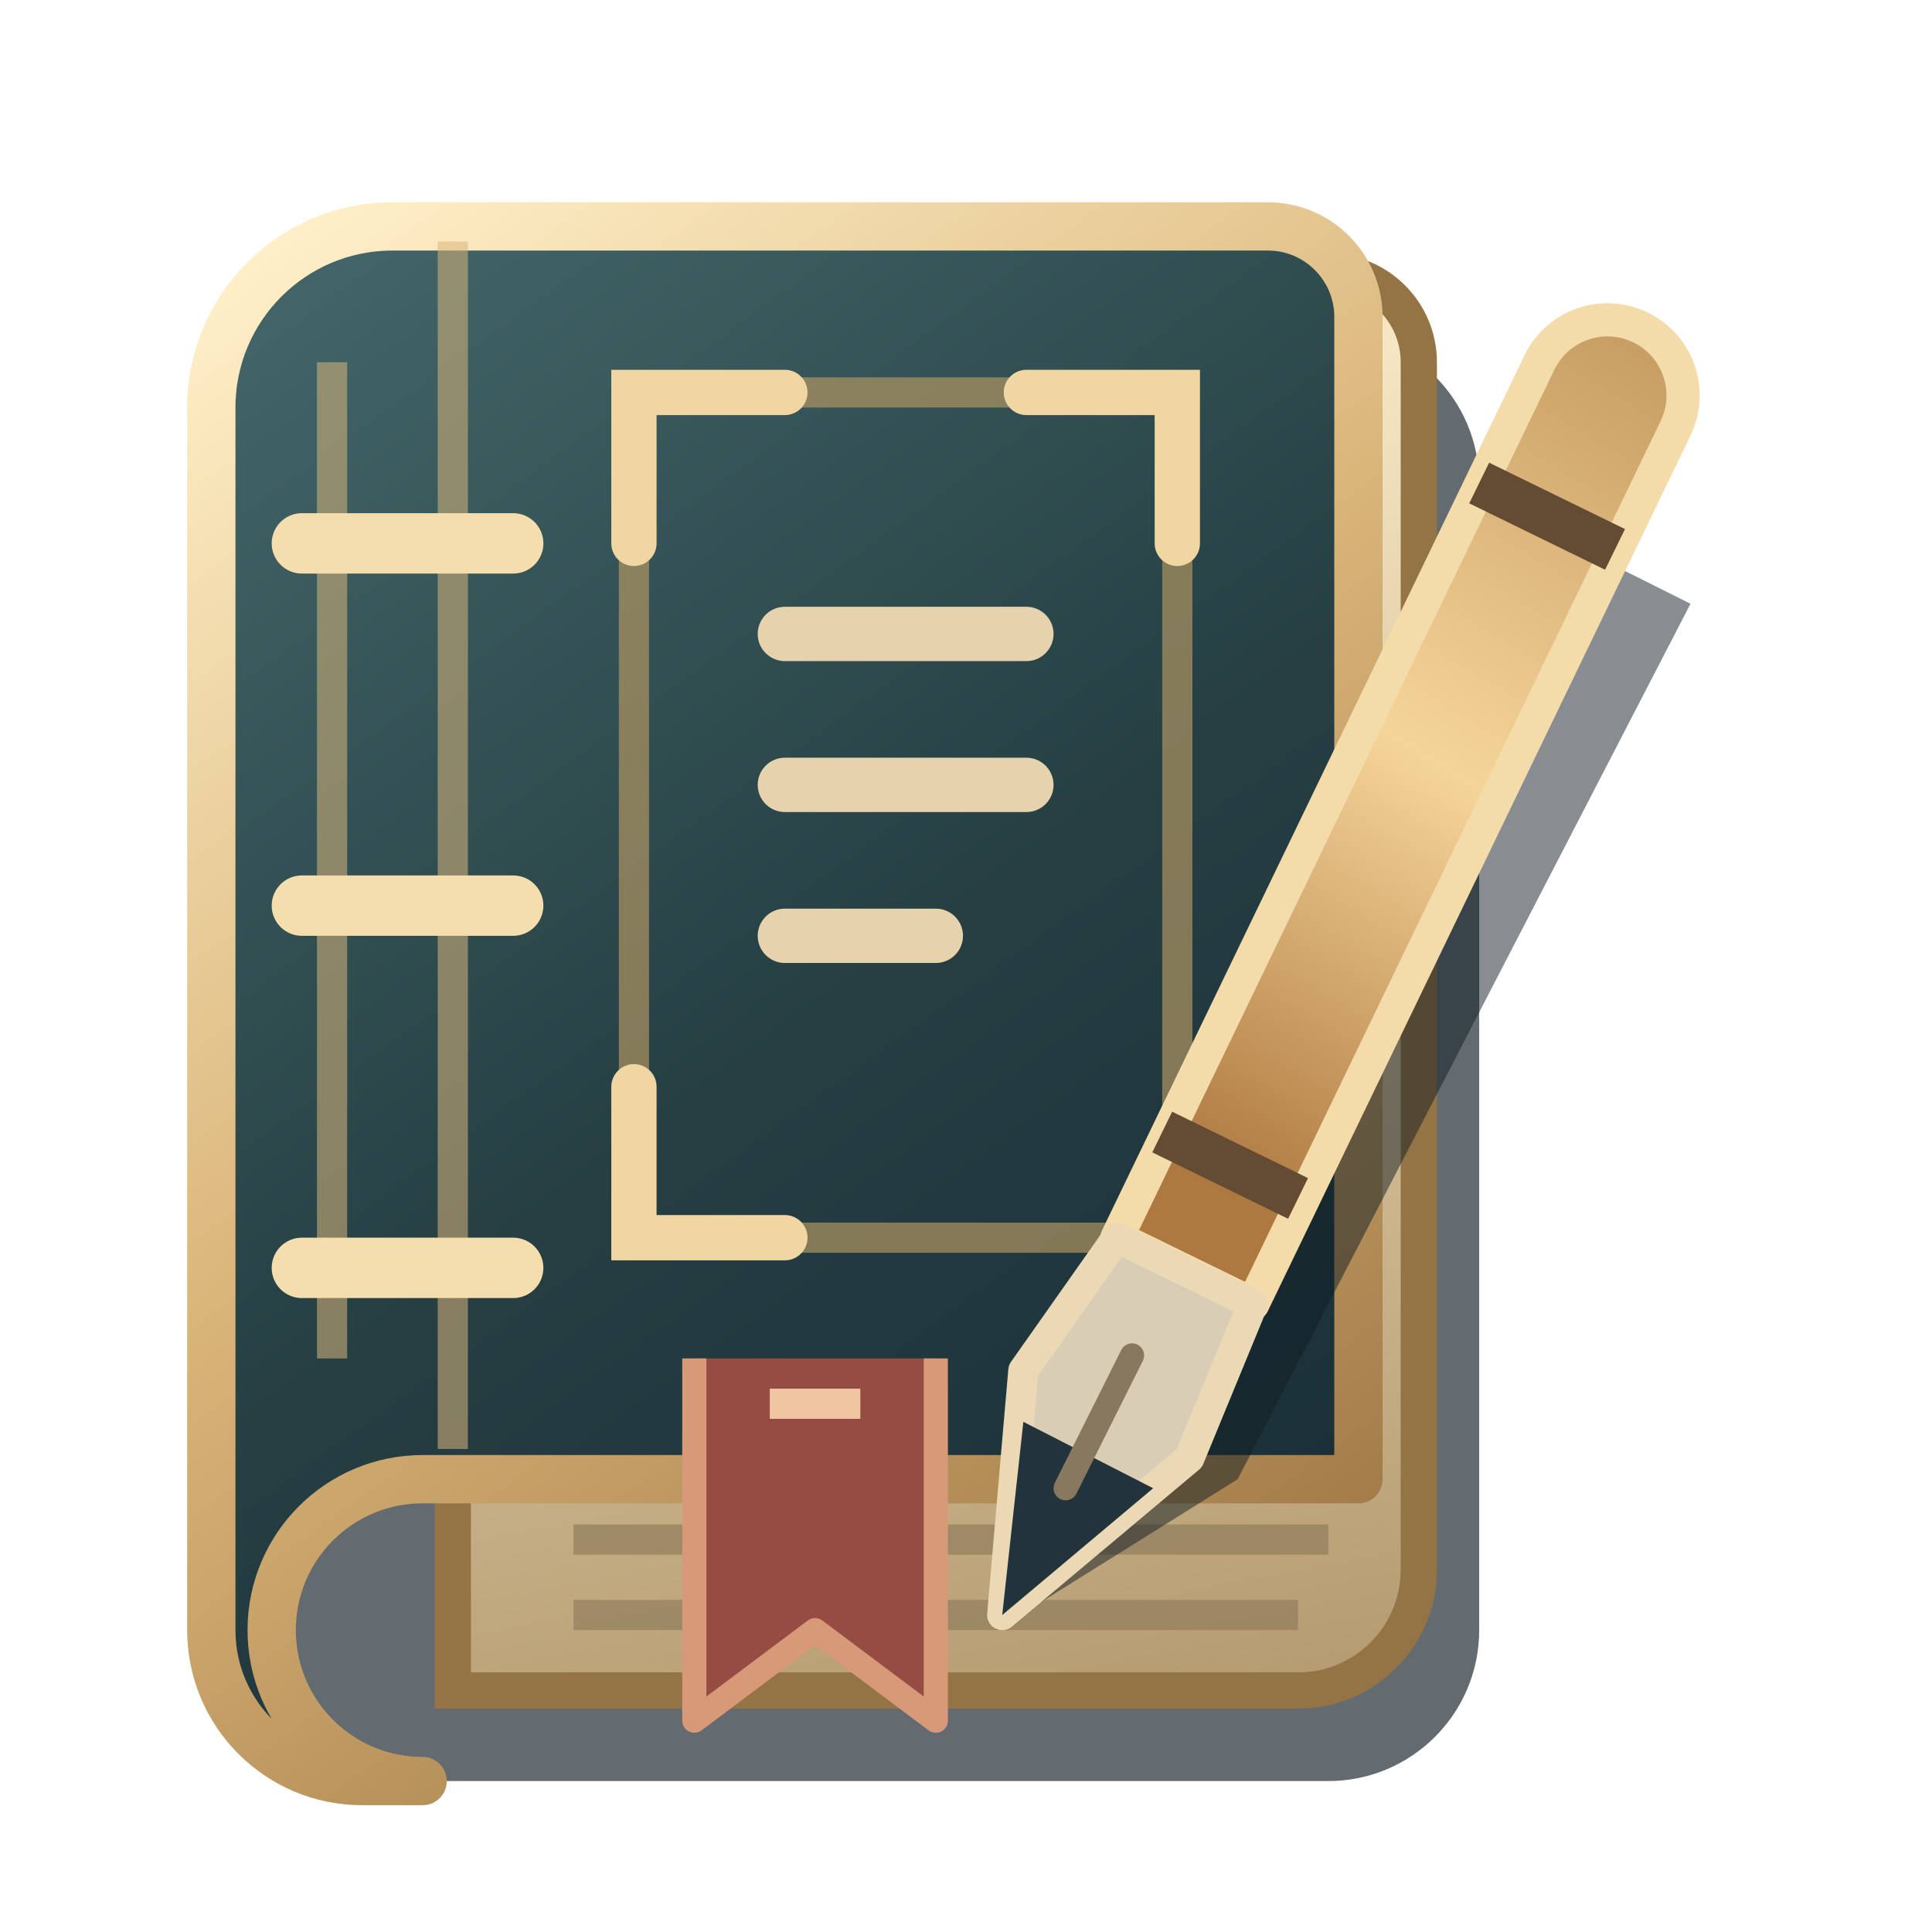
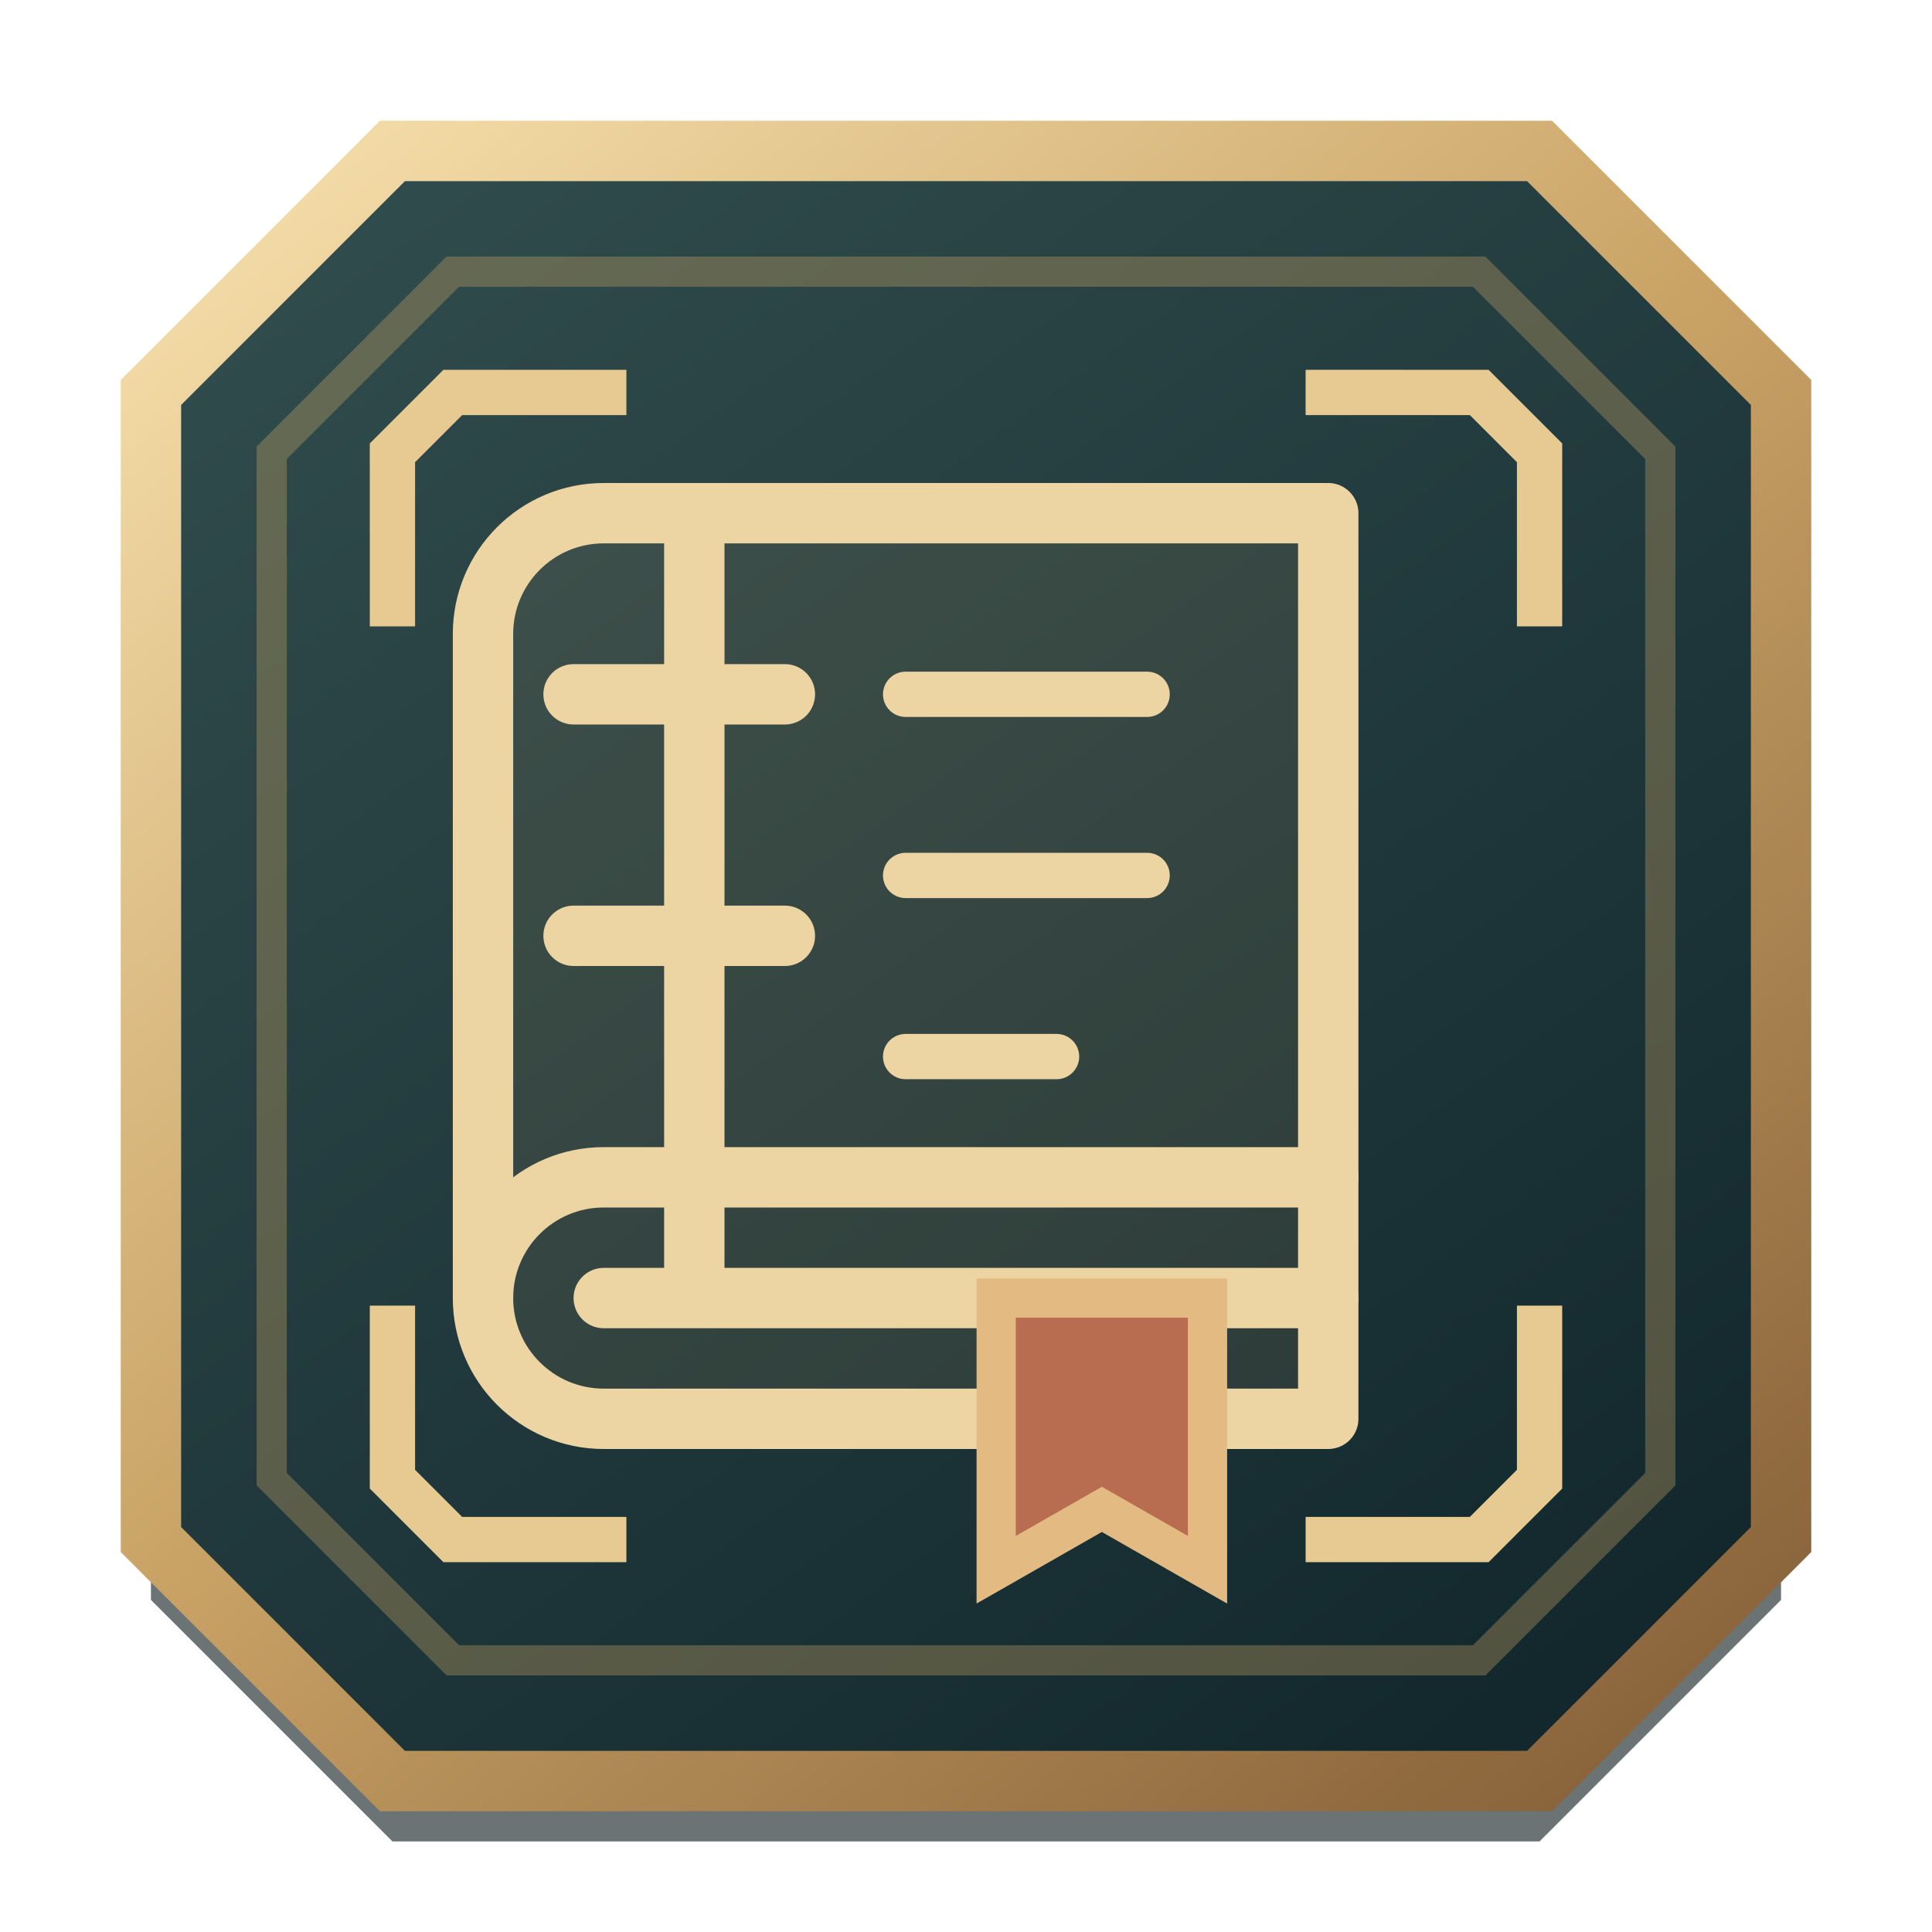
- <svg xmlns="http://www.w3.org/2000/svg" width="36" height="36" viewBox="0 0 64 64" fill="none">
+ <svg xmlns="http://www.w3.org/2000/svg" width="64" height="64" viewBox="0 0 64 64" fill="none">
  <defs>
-     <linearGradient id="cover" x1="13" y1="8" x2="47" y2="55" gradientUnits="userSpaceOnUse">
-       <stop stop-color="#426466" />
-       <stop offset=".5" stop-color="#253F43" />
-       <stop offset="1" stop-color="#182C34" />
+     <linearGradient id="bronze" x1="8" y1="5" x2="54" y2="60" gradientUnits="userSpaceOnUse">
+       <stop stop-color="#F5DEAB" />
+       <stop offset=".48" stop-color="#C9A366" />
+       <stop offset="1" stop-color="#876139" />
    </linearGradient>
-     <linearGradient id="gold" x1="10" y1="7" x2="46" y2="57" gradientUnits="userSpaceOnUse">
-       <stop stop-color="#FFF0C9" />
-       <stop offset=".45" stop-color="#DAB57A" />
-       <stop offset="1" stop-color="#97703D" />
-     </linearGradient>
-     <linearGradient id="paper" x1="40" y1="12" x2="48" y2="55" gradientUnits="userSpaceOnUse">
-       <stop stop-color="#F6E6C3" />
-       <stop offset="1" stop-color="#B59B71" />
-     </linearGradient>
-     <linearGradient id="handle" x1="40" y1="39" x2="56" y2="12" gradientUnits="userSpaceOnUse">
-       <stop stop-color="#AE7940" />
-       <stop offset=".5" stop-color="#F5D49A" />
-       <stop offset="1" stop-color="#C69C62" />
+     <linearGradient id="jade" x1="12" y1="8" x2="48" y2="58" gradientUnits="userSpaceOnUse">
+       <stop stop-color="#304B4C" />
+       <stop offset="1" stop-color="#12282D" />
    </linearGradient>
  </defs>
-   <path d="M13 11h31a5 5 0 0 1 5 5v38a5 5 0 0 1-5 5H13a5 5 0 0 1-5-5V16a5 5 0 0 1 5-5Z" fill="#101C24" opacity=".65" />
-   <path d="M15 9h29a3 3 0 0 1 3 3v40a4 4 0 0 1-4 4H15V9Z" fill="url(#paper)" stroke="#947445" stroke-width="1.2" />
-   <path d="M19 51h25M19 53.5h24" stroke="#8D795A" stroke-width="1" opacity=".65" />
-   <path d="M13 7.5h29a3 3 0 0 1 3 3V49H14a5 5 0 0 0 0 10H12a5 5 0 0 1-5-5V13.5a6 6 0 0 1 6-6Z" fill="url(#cover)" stroke="url(#gold)" stroke-width="1.6" stroke-linejoin="round" />
-   <path d="M15 8v40M11 12v33" stroke="#D8B57B" stroke-width="1" opacity=".55" />
-   <path d="M10 18h7M10 30h7M10 42h7" stroke="#F4DEAE" stroke-width="2" stroke-linecap="round" />
-   <path d="M21 13h18v28H21V13Z" stroke="#B89A64" stroke-width="1" opacity=".65" />
-   <path d="M21 18v-5h5M34 13h5v5M21 36v5h5" stroke="#F0D6A3" stroke-width="1.5" stroke-linecap="round" />
-   <path d="M26 21h8M26 26h8M26 31h5" stroke="#E6D3AD" stroke-width="1.8" stroke-linecap="round" />
-   <path d="M23 45v12l4-3 4 3V45" fill="#964C43" stroke="#D79978" stroke-width=".8" stroke-linejoin="round" />
-   <path d="M25.5 46.5h3" stroke="#F0C6A2" stroke-width="1" />
-   <path d="m35 46 15-29 6 3-15 29-8 5 2-8Z" fill="#101C24" opacity=".5" />
-   <path d="m37 41 14-29a2.5 2.5 0 0 1 4.5 2.2l-14 29-4.5-2.2Z" fill="url(#handle)" stroke="#F4DCAA" stroke-width="1.1" stroke-linejoin="round" />
-   <path d="m49 16 4.5 2.2M38.5 37.5l4.5 2.2" stroke="#634B34" stroke-width="1.5" />
-   <path d="m37 41 4.5 2.2-2.1 5.1-6.2 5.2.7-8.1L37 41Z" fill="#D9CDB6" stroke="#EBD9B5" stroke-width="1" stroke-linejoin="round" />
-   <path d="m33.9 47.1-.7 6.4 5-4.2-4.3-2.2Z" fill="#23333B" />
-   <path d="m35.3 49.3 2.2-4.4" stroke="#87785F" stroke-width=".8" stroke-linecap="round" />
+   <path d="M13 5h38l8 8v38l-8 8H13l-8-8V13Z" fill="#091619" opacity=".6" transform="translate(0 2)" />
+   <path d="M13 5h38l8 8v38l-8 8H13l-8-8V13Z" fill="url(#jade)" stroke="url(#bronze)" stroke-width="2" />
+   <path d="M15 9h34l6 6v34l-6 6H15l-6-6V15Z" stroke="#C9A366" stroke-opacity=".35" />
+   <path d="M13 20v-5l2-2h5m24 0h5l2 2v5M13 44v5l2 2h5m24 0h5l2-2v-5" stroke="#E6CA91" stroke-width="1.5" stroke-linecap="square" />
+   <g stroke="#ECD4A3" stroke-width="2" stroke-linecap="round" stroke-linejoin="round">
+     <path d="M20 17h24v30H20a4 4 0 0 1-4-4V21a4 4 0 0 1 4-4Z" fill="#C9A366" fill-opacity=".12" />
+     <path d="M23 17v25m-7 1a4 4 0 0 1 4-4h24M20 43h24M19 23h7m-7 8h7" />
+     <path d="M30 23h8m-8 6h8m-8 6h5" stroke-width="1.5" />
+   </g>
+   <path d="M33 43h7v9l-3.5-2-3.5 2Z" fill="#B86C50" stroke="#E4BA83" stroke-width="1.3" />
</svg>
